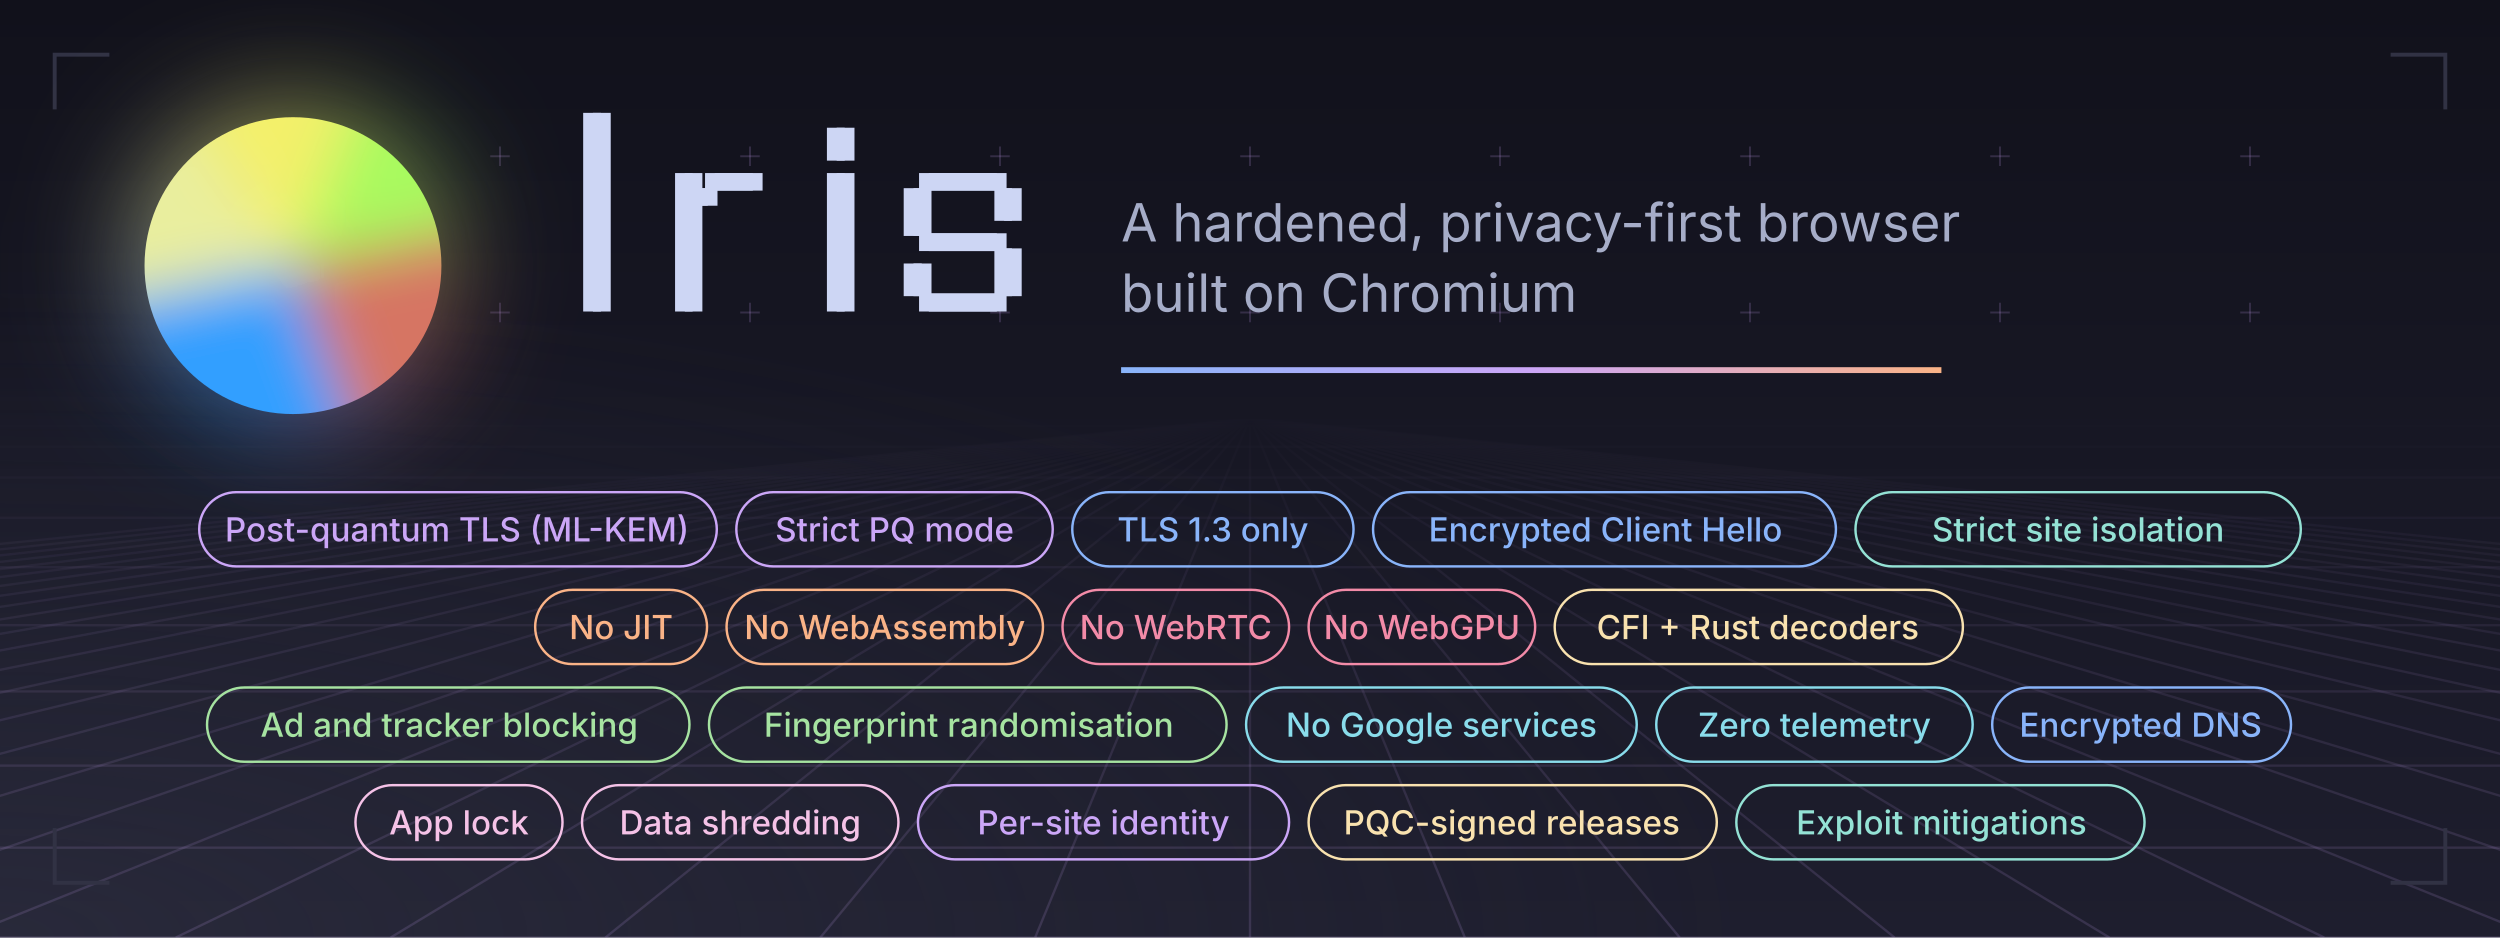
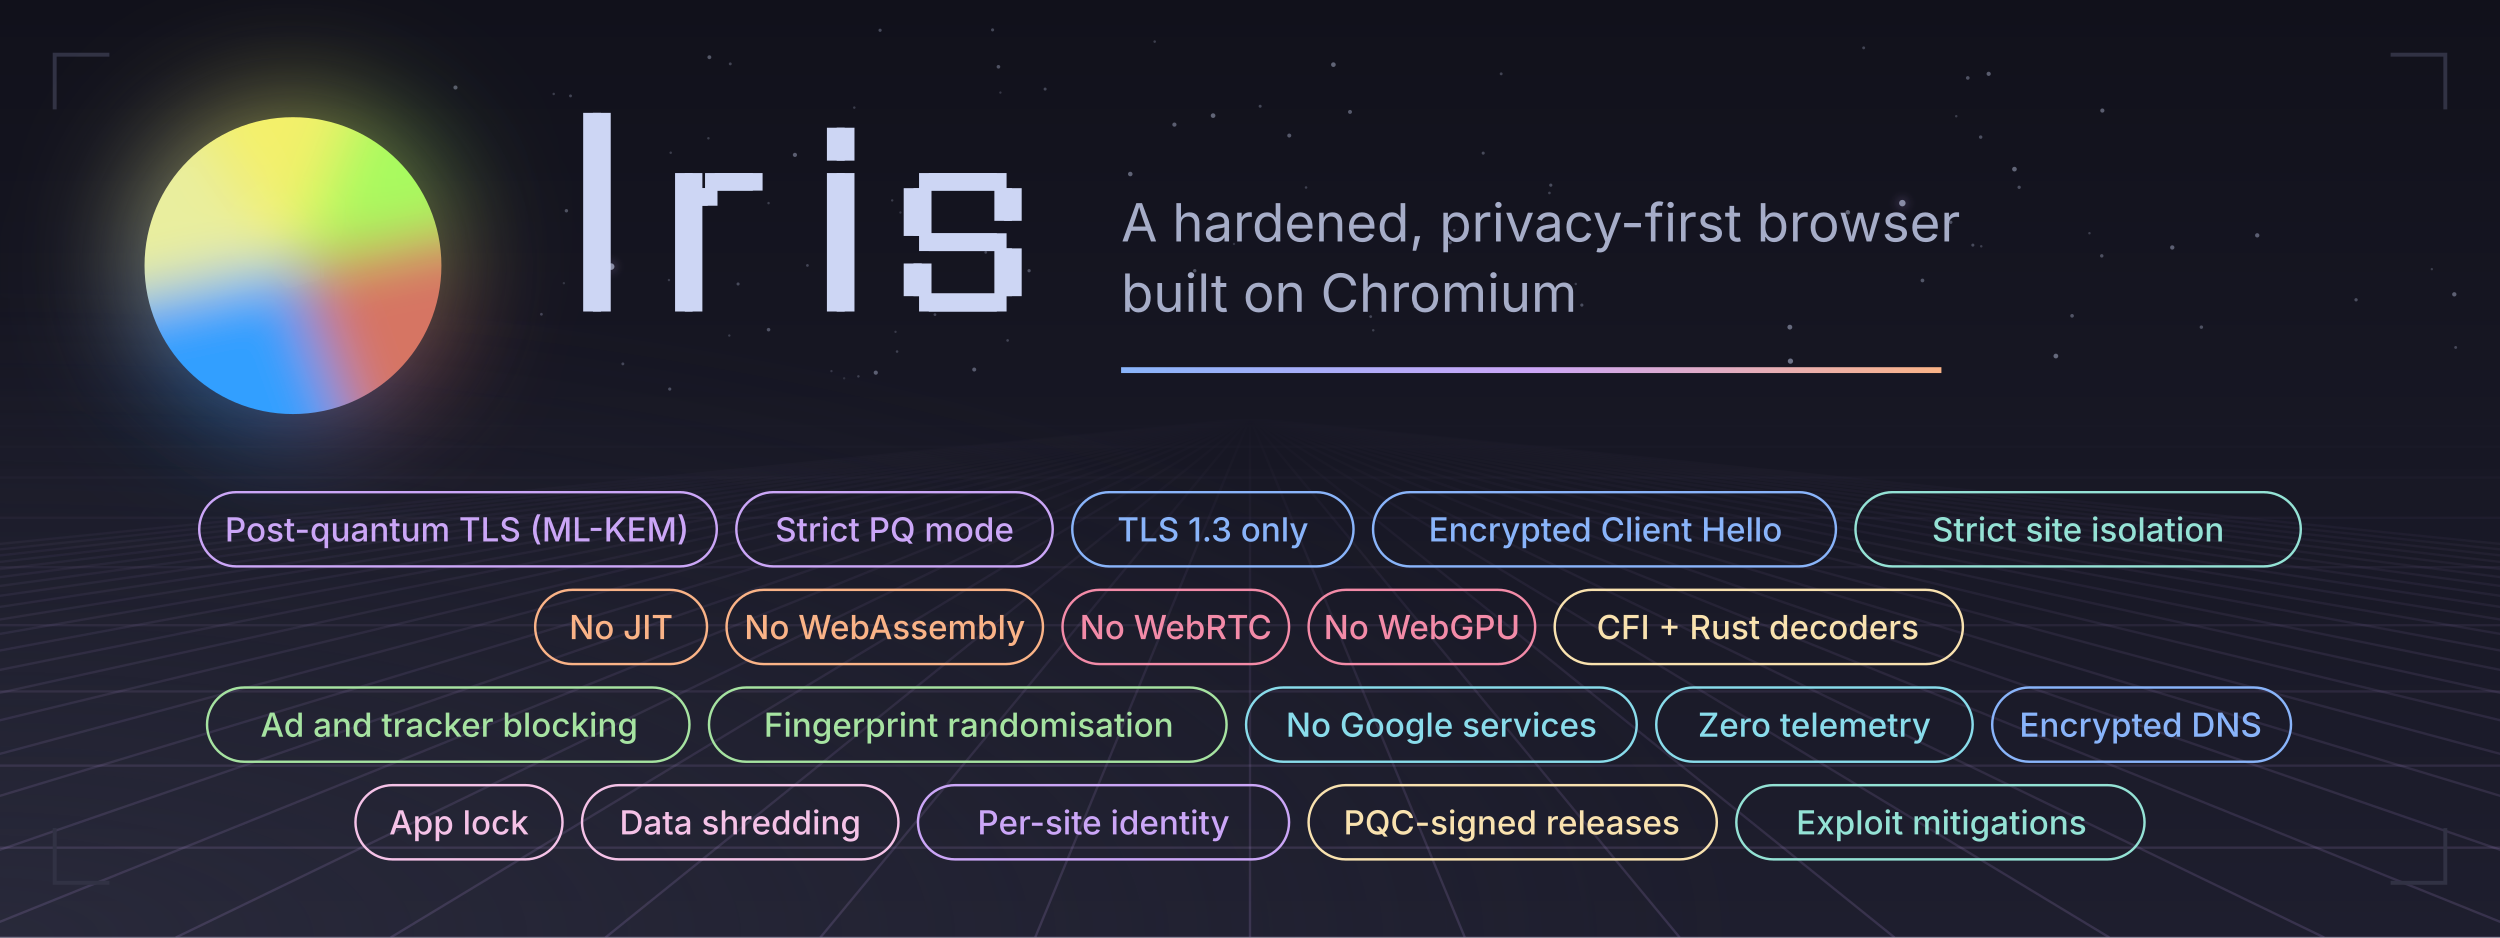
<svg xmlns="http://www.w3.org/2000/svg" viewBox="0 0 1280 480" width="1280" height="480" role="img" aria-label="Iris: a hardened, privacy-first browser built on Chromium">
  <defs>
    <linearGradient id="bg" x1="0" y1="0" x2="0" y2="1">
      <stop offset="0" stop-color="#11111b" />
      <stop offset="1" stop-color="#1e1e2e" />
    </linearGradient>
    <radialGradient id="corner" cx="0%" cy="100%" r="70%">
      <stop offset="0%" stop-color="#313244" stop-opacity="0.55" />
      <stop offset="100%" stop-color="#313244" stop-opacity="0" />
    </radialGradient>
    <linearGradient id="accent" x1="0" y1="0" x2="1" y2="0">
      <stop offset="0" stop-color="#89b4fa" />
      <stop offset="0.5" stop-color="#cba6f7" />
      <stop offset="1" stop-color="#fab387" />
    </linearGradient>
    <linearGradient id="retrofadegrad" x1="0" y1="0" x2="0" y2="1">
      <stop offset="0" stop-color="white" stop-opacity="0" />
      <stop offset="0.45" stop-color="white" stop-opacity="0.55" />
      <stop offset="1" stop-color="white" stop-opacity="1" />
    </linearGradient>
    <mask id="retrofade" maskUnits="userSpaceOnUse" x="0" y="214" width="1280" height="266">
      <rect x="0" y="214" width="1280" height="266" fill="url(#retrofadegrad)" />
    </mask>
+     <clipPath id="skyclip">
+       <rect x="0" y="0" width="1280" height="210" />
+     </clipPath>
    <clipPath id="orb">
      <circle cx="150" cy="136" r="76" />
    </clipPath>
+     <filter id="starglow" x="-200%" y="-200%" width="500%" height="500%">
+       <feGaussianBlur stdDeviation="2" />
+     </filter>
    <filter id="halo" x="-100%" y="-100%" width="300%" height="300%">
      <feGaussianBlur stdDeviation="30" />
    </filter>
    <filter id="soft" x="-50%" y="-50%" width="200%" height="200%">
      <feGaussianBlur stdDeviation="15" />
    </filter>
  </defs>
  <rect width="1280" height="480" fill="url(#bg)" />
  <rect width="1280" height="480" fill="url(#corner)" />
-   <g stroke="rgba(203,166,247,0.18)" stroke-width="1">
-     <line x1="123" y1="80" x2="133" y2="80" />
-     <line x1="128" y1="75" x2="128" y2="85" />
-   </g>
-   <g stroke="rgba(203,166,247,0.18)" stroke-width="1">
-     <line x1="123" y1="160" x2="133" y2="160" />
-     <line x1="128" y1="155" x2="128" y2="165" />
-   </g>
-   <g stroke="rgba(203,166,247,0.18)" stroke-width="1">
-     <line x1="251" y1="80" x2="261" y2="80" />
-     <line x1="256" y1="75" x2="256" y2="85" />
-   </g>
-   <g stroke="rgba(203,166,247,0.18)" stroke-width="1">
-     <line x1="251" y1="160" x2="261" y2="160" />
-     <line x1="256" y1="155" x2="256" y2="165" />
-   </g>
-   <g stroke="rgba(203,166,247,0.18)" stroke-width="1">
-     <line x1="379" y1="80" x2="389" y2="80" />
-     <line x1="384" y1="75" x2="384" y2="85" />
-   </g>
-   <g stroke="rgba(203,166,247,0.18)" stroke-width="1">
-     <line x1="379" y1="160" x2="389" y2="160" />
-     <line x1="384" y1="155" x2="384" y2="165" />
-   </g>
-   <g stroke="rgba(203,166,247,0.18)" stroke-width="1">
-     <line x1="507" y1="80" x2="517" y2="80" />
-     <line x1="512" y1="75" x2="512" y2="85" />
-   </g>
-   <g stroke="rgba(203,166,247,0.18)" stroke-width="1">
-     <line x1="507" y1="160" x2="517" y2="160" />
-     <line x1="512" y1="155" x2="512" y2="165" />
-   </g>
-   <g stroke="rgba(203,166,247,0.18)" stroke-width="1">
-     <line x1="635" y1="80" x2="645" y2="80" />
-     <line x1="640" y1="75" x2="640" y2="85" />
-   </g>
-   <g stroke="rgba(203,166,247,0.18)" stroke-width="1">
-     <line x1="635" y1="160" x2="645" y2="160" />
-     <line x1="640" y1="155" x2="640" y2="165" />
-   </g>
-   <g stroke="rgba(203,166,247,0.18)" stroke-width="1">
-     <line x1="763" y1="80" x2="773" y2="80" />
-     <line x1="768" y1="75" x2="768" y2="85" />
-   </g>
-   <g stroke="rgba(203,166,247,0.18)" stroke-width="1">
-     <line x1="763" y1="160" x2="773" y2="160" />
-     <line x1="768" y1="155" x2="768" y2="165" />
-   </g>
-   <g stroke="rgba(203,166,247,0.18)" stroke-width="1">
-     <line x1="891" y1="80" x2="901" y2="80" />
-     <line x1="896" y1="75" x2="896" y2="85" />
-   </g>
-   <g stroke="rgba(203,166,247,0.18)" stroke-width="1">
-     <line x1="891" y1="160" x2="901" y2="160" />
-     <line x1="896" y1="155" x2="896" y2="165" />
-   </g>
-   <g stroke="rgba(203,166,247,0.18)" stroke-width="1">
-     <line x1="1019" y1="80" x2="1029" y2="80" />
-     <line x1="1024" y1="75" x2="1024" y2="85" />
-   </g>
-   <g stroke="rgba(203,166,247,0.18)" stroke-width="1">
-     <line x1="1019" y1="160" x2="1029" y2="160" />
-     <line x1="1024" y1="155" x2="1024" y2="165" />
-   </g>
-   <g stroke="rgba(203,166,247,0.18)" stroke-width="1">
-     <line x1="1147" y1="80" x2="1157" y2="80" />
-     <line x1="1152" y1="75" x2="1152" y2="85" />
-   </g>
-   <g stroke="rgba(203,166,247,0.18)" stroke-width="1">
-     <line x1="1147" y1="160" x2="1157" y2="160" />
-     <line x1="1152" y1="155" x2="1152" y2="165" />
+   <g clip-path="url(#skyclip)">
+     <circle cx="682.7" cy="33.1" r="1.20" fill="#cdd6f4" fill-opacity="0.42" />
+     <circle cx="691.2" cy="57.3" r="1.03" fill="#cdd6f4" fill-opacity="0.36" />
+     <circle cx="660.1" cy="69.4" r="1.03" fill="#cdd6f4" fill-opacity="0.36" />
+     <circle cx="645.2" cy="54.4" r="0.78" fill="#cdd6f4" fill-opacity="0.27" />
+     <circle cx="621.1" cy="59.2" r="1.20" fill="#cdd6f4" fill-opacity="0.42" />
+     <circle cx="601.3" cy="63.8" r="1.08" fill="#cdd6f4" fill-opacity="0.38" />
+     <circle cx="578.7" cy="89.1" r="1.17" fill="#cdd6f4" fill-opacity="0.41" />
+     <circle cx="768.6" cy="37.8" r="0.75" fill="#cdd6f4" fill-opacity="0.26" />
+     <circle cx="759.4" cy="78.4" r="0.80" fill="#cdd6f4" fill-opacity="0.28" />
+     <circle cx="794.0" cy="94.8" r="0.83" fill="#cdd6f4" fill-opacity="0.29" />
+     <circle cx="793.3" cy="98.8" r="0.69" fill="#cdd6f4" fill-opacity="0.24" />
+     <circle cx="744.6" cy="117.9" r="0.72" fill="#cdd6f4" fill-opacity="0.25" />
+     <circle cx="742.5" cy="124.2" r="0.86" fill="#cdd6f4" fill-opacity="0.30" />
+     <circle cx="701.8" cy="162.1" r="0.72" fill="#cdd6f4" fill-opacity="0.25" />
+     <circle cx="703.1" cy="169.1" r="0.64" fill="#cdd6f4" fill-opacity="0.22" />
+     <circle cx="699.6" cy="110.8" r="0.86" fill="#cdd6f4" fill-opacity="0.30" />
+     <circle cx="668.7" cy="96.0" r="0.66" fill="#cdd6f4" fill-opacity="0.23" />
+     <circle cx="611.7" cy="138.6" r="0.89" fill="#cdd6f4" fill-opacity="0.31" />
+     <circle cx="631.8" cy="124.9" r="0.60" fill="#cdd6f4" fill-opacity="0.17" />
+     <circle cx="724.4" cy="157.1" r="0.64" fill="#cdd6f4" fill-opacity="0.22" />
+     <circle cx="809.9" cy="156.2" r="0.83" fill="#cdd6f4" fill-opacity="0.29" />
+     <circle cx="806.8" cy="145.4" r="0.64" fill="#cdd6f4" fill-opacity="0.22" />
+     <circle cx="498.8" cy="189.2" r="1.03" fill="#cdd6f4" fill-opacity="0.36" />
+     <circle cx="526.9" cy="138.6" r="0.86" fill="#cdd6f4" fill-opacity="0.30" />
+     <circle cx="504.7" cy="129.2" r="0.72" fill="#cdd6f4" fill-opacity="0.25" />
+     <circle cx="478.7" cy="161.1" r="0.72" fill="#cdd6f4" fill-opacity="0.25" />
+     <circle cx="515.9" cy="174.3" r="0.69" fill="#cdd6f4" fill-opacity="0.24" />
+     <circle cx="448.4" cy="190.8" r="1.08" fill="#cdd6f4" fill-opacity="0.38" />
+     <circle cx="459.3" cy="180.0" r="0.66" fill="#cdd6f4" fill-opacity="0.23" />
+     <circle cx="439.5" cy="192.7" r="0.64" fill="#cdd6f4" fill-opacity="0.22" />
+     <circle cx="432.2" cy="193.7" r="0.60" fill="#cdd6f4" fill-opacity="0.14" />
+     <circle cx="458.5" cy="169.9" r="0.60" fill="#cdd6f4" fill-opacity="0.19" />
+     <circle cx="425.7" cy="190.0" r="0.60" fill="#cdd6f4" fill-opacity="0.18" />
+     <circle cx="393.5" cy="168.8" r="0.92" fill="#cdd6f4" fill-opacity="0.32" />
+     <circle cx="413.4" cy="135.9" r="0.72" fill="#cdd6f4" fill-opacity="0.25" />
+     <circle cx="377.9" cy="145.4" r="0.80" fill="#cdd6f4" fill-opacity="0.28" />
+     <circle cx="373.4" cy="171.8" r="0.61" fill="#cdd6f4" fill-opacity="0.21" />
+     <circle cx="342.9" cy="199.2" r="0.83" fill="#cdd6f4" fill-opacity="0.29" />
+     <circle cx="318.9" cy="186.3" r="0.75" fill="#cdd6f4" fill-opacity="0.26" />
+     <circle cx="342.5" cy="143.4" r="0.61" fill="#cdd6f4" fill-opacity="0.21" />
+     <circle cx="393.5" cy="104.0" r="0.64" fill="#cdd6f4" fill-opacity="0.22" />
+     <circle cx="456.8" cy="102.6" r="0.61" fill="#cdd6f4" fill-opacity="0.21" />
+     <circle cx="461.0" cy="108.8" r="0.60" fill="#cdd6f4" fill-opacity="0.17" />
+     <circle cx="312.9" cy="136.5" r="3.7" fill="#cba6f7" fill-opacity="0.12" filter="url(#starglow)" />
+     <circle cx="312.9" cy="136.5" r="1.70" fill="#cdd6f4" fill-opacity="0.60" />
+     <circle cx="277.2" cy="160.9" r="0.72" fill="#cdd6f4" fill-opacity="0.25" />
+     <circle cx="300.7" cy="141.8" r="0.60" fill="#cdd6f4" fill-opacity="0.16" />
+     <circle cx="288.7" cy="145.0" r="0.60" fill="#cdd6f4" fill-opacity="0.17" />
+     <circle cx="290.0" cy="107.9" r="0.89" fill="#cdd6f4" fill-opacity="0.31" />
+     <circle cx="343.4" cy="78.2" r="0.64" fill="#cdd6f4" fill-opacity="0.22" />
+     <circle cx="362.7" cy="70.8" r="0.64" fill="#cdd6f4" fill-opacity="0.22" />
+     <circle cx="407.0" cy="79.3" r="1.08" fill="#cdd6f4" fill-opacity="0.38" />
+     <circle cx="429.2" cy="75.7" r="0.92" fill="#cdd6f4" fill-opacity="0.32" />
+     <circle cx="437.4" cy="55.1" r="0.64" fill="#cdd6f4" fill-opacity="0.22" />
+     <circle cx="450.6" cy="15.5" r="0.83" fill="#cdd6f4" fill-opacity="0.29" />
+     <circle cx="508.2" cy="15.3" r="0.80" fill="#cdd6f4" fill-opacity="0.28" />
+     <circle cx="511.2" cy="34.2" r="0.94" fill="#cdd6f4" fill-opacity="0.33" />
+     <circle cx="512.2" cy="47.4" r="0.60" fill="#cdd6f4" fill-opacity="0.20" />
+     <circle cx="535.1" cy="45.6" r="0.78" fill="#cdd6f4" fill-opacity="0.27" />
+     <circle cx="591.2" cy="21.3" r="0.66" fill="#cdd6f4" fill-opacity="0.23" />
+     <circle cx="363.2" cy="29.3" r="1.00" fill="#cdd6f4" fill-opacity="0.35" />
+     <circle cx="292.1" cy="49.1" r="0.75" fill="#cdd6f4" fill-opacity="0.26" />
+     <circle cx="283.5" cy="48.1" r="0.64" fill="#cdd6f4" fill-opacity="0.22" />
+     <circle cx="373.9" cy="32.7" r="0.75" fill="#cdd6f4" fill-opacity="0.26" />
+     <circle cx="1256.6" cy="150.7" r="1.11" fill="#cdd6f4" fill-opacity="0.39" />
+     <circle cx="1155.7" cy="120.5" r="1.11" fill="#cdd6f4" fill-opacity="0.39" />
+     <circle cx="1245.1" cy="137.8" r="0.61" fill="#cdd6f4" fill-opacity="0.21" />
+     <circle cx="1206.3" cy="153.5" r="0.86" fill="#cdd6f4" fill-opacity="0.30" />
+     <circle cx="1257.3" cy="177.9" r="0.75" fill="#cdd6f4" fill-opacity="0.26" />
+     <circle cx="233.2" cy="44.8" r="1.06" fill="#cdd6f4" fill-opacity="0.37" />
+     <circle cx="1076.4" cy="56.6" r="1.08" fill="#cdd6f4" fill-opacity="0.38" />
+     <circle cx="1018.2" cy="37.8" r="1.08" fill="#cdd6f4" fill-opacity="0.38" />
+     <circle cx="1007.5" cy="39.9" r="0.94" fill="#cdd6f4" fill-opacity="0.33" />
+     <circle cx="954.2" cy="24.5" r="0.75" fill="#cdd6f4" fill-opacity="0.26" />
+     <circle cx="1031.4" cy="86.6" r="1.20" fill="#cdd6f4" fill-opacity="0.42" />
+     <circle cx="1112.2" cy="126.7" r="1.11" fill="#cdd6f4" fill-opacity="0.39" />
+     <circle cx="1127.1" cy="167.5" r="0.89" fill="#cdd6f4" fill-opacity="0.31" />
+     <circle cx="1076.1" cy="131.0" r="0.89" fill="#cdd6f4" fill-opacity="0.31" />
+     <circle cx="1014.1" cy="70.2" r="0.89" fill="#cdd6f4" fill-opacity="0.31" />
+     <circle cx="1033.8" cy="95.9" r="0.86" fill="#cdd6f4" fill-opacity="0.30" />
+     <circle cx="1001.6" cy="59.5" r="0.64" fill="#cdd6f4" fill-opacity="0.22" />
+     <circle cx="1069.8" cy="119.4" r="0.64" fill="#cdd6f4" fill-opacity="0.22" />
+     <circle cx="974.0" cy="104.0" r="3.7" fill="#cba6f7" fill-opacity="0.12" filter="url(#starglow)" />
+     <circle cx="974.0" cy="104.0" r="1.67" fill="#cdd6f4" fill-opacity="0.59" />
+     <circle cx="946.1" cy="108.7" r="1.17" fill="#cdd6f4" fill-opacity="0.41" />
+     <circle cx="984.3" cy="143.6" r="0.97" fill="#cdd6f4" fill-opacity="0.34" />
+     <circle cx="1060.9" cy="161.7" r="0.94" fill="#cdd6f4" fill-opacity="0.33" />
+     <circle cx="998.8" cy="113.8" r="0.86" fill="#cdd6f4" fill-opacity="0.30" />
+     <circle cx="1010.1" cy="125.5" r="0.80" fill="#cdd6f4" fill-opacity="0.28" />
+     <circle cx="1014.4" cy="126.1" r="0.64" fill="#cdd6f4" fill-opacity="0.22" />
+     <circle cx="1052.6" cy="182.3" r="1.22" fill="#cdd6f4" fill-opacity="0.43" />
+     <circle cx="916.4" cy="167.5" r="1.25" fill="#cdd6f4" fill-opacity="0.44" />
+     <circle cx="916.7" cy="184.9" r="1.36" fill="#cdd6f4" fill-opacity="0.48" />
  </g>
  <g mask="url(#retrofade)" stroke="#cba6f7" stroke-opacity="0.16" stroke-width="1.2">
    <line x1="640" y1="214" x2="-2000" y2="480" />
    <line x1="640" y1="214" x2="-1890" y2="480" />
    <line x1="640" y1="214" x2="-1780" y2="480" />
    <line x1="640" y1="214" x2="-1670" y2="480" />
    <line x1="640" y1="214" x2="-1560" y2="480" />
    <line x1="640" y1="214" x2="-1450" y2="480" />
    <line x1="640" y1="214" x2="-1340" y2="480" />
    <line x1="640" y1="214" x2="-1230" y2="480" />
    <line x1="640" y1="214" x2="-1120" y2="480" />
    <line x1="640" y1="214" x2="-1010" y2="480" />
    <line x1="640" y1="214" x2="-900" y2="480" />
    <line x1="640" y1="214" x2="-790" y2="480" />
    <line x1="640" y1="214" x2="-680" y2="480" />
    <line x1="640" y1="214" x2="-570" y2="480" />
    <line x1="640" y1="214" x2="-460" y2="480" />
    <line x1="640" y1="214" x2="-350" y2="480" />
    <line x1="640" y1="214" x2="-240" y2="480" />
    <line x1="640" y1="214" x2="-130" y2="480" />
    <line x1="640" y1="214" x2="-20" y2="480" />
    <line x1="640" y1="214" x2="90" y2="480" />
    <line x1="640" y1="214" x2="200" y2="480" />
    <line x1="640" y1="214" x2="310" y2="480" />
    <line x1="640" y1="214" x2="420" y2="480" />
    <line x1="640" y1="214" x2="530" y2="480" />
    <line x1="640" y1="214" x2="640" y2="480" />
    <line x1="640" y1="214" x2="750" y2="480" />
    <line x1="640" y1="214" x2="860" y2="480" />
    <line x1="640" y1="214" x2="970" y2="480" />
    <line x1="640" y1="214" x2="1080" y2="480" />
    <line x1="640" y1="214" x2="1190" y2="480" />
    <line x1="640" y1="214" x2="1300" y2="480" />
    <line x1="640" y1="214" x2="1410" y2="480" />
    <line x1="640" y1="214" x2="1520" y2="480" />
    <line x1="640" y1="214" x2="1630" y2="480" />
    <line x1="640" y1="214" x2="1740" y2="480" />
    <line x1="640" y1="214" x2="1850" y2="480" />
    <line x1="640" y1="214" x2="1960" y2="480" />
    <line x1="640" y1="214" x2="2070" y2="480" />
    <line x1="640" y1="214" x2="2180" y2="480" />
    <line x1="640" y1="214" x2="2290" y2="480" />
    <line x1="640" y1="214" x2="2400" y2="480" />
    <line x1="640" y1="214" x2="2510" y2="480" />
    <line x1="640" y1="214" x2="2620" y2="480" />
    <line x1="640" y1="214" x2="2730" y2="480" />
    <line x1="640" y1="214" x2="2840" y2="480" />
    <line x1="640" y1="214" x2="2950" y2="480" />
    <line x1="640" y1="214" x2="3060" y2="480" />
    <line x1="640" y1="214" x2="3170" y2="480" />
    <line x1="640" y1="214" x2="3280" y2="480" />
    <line x1="0" y1="218.2" x2="1280" y2="218.2" />
    <line x1="0" y1="228.7" x2="1280" y2="228.7" />
    <line x1="0" y1="244.5" x2="1280" y2="244.5" />
    <line x1="0" y1="265.1" x2="1280" y2="265.1" />
    <line x1="0" y1="290.4" x2="1280" y2="290.4" />
    <line x1="0" y1="320.1" x2="1280" y2="320.1" />
    <line x1="0" y1="354.0" x2="1280" y2="354.0" />
    <line x1="0" y1="392.0" x2="1280" y2="392.0" />
    <line x1="0" y1="434.0" x2="1280" y2="434.0" />
    <line x1="0" y1="480.0" x2="1280" y2="480.0" />
  </g>
  <g stroke="#313244" stroke-width="2" fill="none">
    <path d="M 28 56 L 28 28 L 56 28" />
    <path d="M 1224 28 L 1252 28 L 1252 56" />
    <path d="M 28 424 L 28 452 L 56 452" />
    <path d="M 1224 452 L 1252 452 L 1252 424" />
  </g>
  <g filter="url(#halo)" opacity="0.6">
    <path fill="#F3F06A" d="M150 136 L104.2 70.6 A79.8 79.8 0 0 1 179.9 62.0 Z" />
    <path fill="#A8FA5E" d="M150 136 L179.9 62.0 A79.8 79.8 0 0 1 228.1 119.4 Z" />
    <path fill="#D67563" d="M150 136 L228.1 119.4 A79.8 79.8 0 0 1 177.3 211.0 Z" />
    <path fill="#339FFF" d="M150 136 L177.3 211.0 A79.8 79.8 0 0 1 71.9 152.6 Z" />
    <path fill="#E9EE9E" d="M150 136 L71.9 152.6 A79.8 79.8 0 0 1 104.2 70.6 Z" />
  </g>
  <g clip-path="url(#orb)">
    <g filter="url(#soft)">
      <path fill="#F3F06A" d="M150 136 L84.6 42.6 A114.0 114.0 0 0 1 192.7 30.3 Z" />
      <path fill="#A8FA5E" d="M150 136 L192.7 30.3 A114.0 114.0 0 0 1 261.5 112.3 Z" />
      <path fill="#D67563" d="M150 136 L261.5 112.3 A114.0 114.0 0 0 1 189.0 243.1 Z" />
      <path fill="#339FFF" d="M150 136 L189.0 243.1 A114.0 114.0 0 0 1 38.5 159.7 Z" />
      <path fill="#E9EE9E" d="M150 136 L38.5 159.7 A114.0 114.0 0 0 1 84.6 42.6 Z" />
    </g>
  </g>
  <g fill="#cdd6f4" transform="translate(272 156) scale(2.6)">
    <path transform="translate(0.00 0) scale(0.048 -0.048)" d="M213 787H286V-28H213Z" />
    <path transform="translate(24.00 0) scale(0.048 -0.048)" d="M90 540H162V478H213V540H409V468H224V406H162V-28H90Z" />
    <path transform="translate(48.00 0) scale(0.048 -0.048)" d="M213 726H286V591H213ZM213 540H286V-28H213Z" />
    <path transform="translate(72.00 0) scale(0.048 -0.048)" d="M28 169H102V46H400V220H91V282H28V478H91V540H410V478H472V344H400V468H102V293H410V231H472V35H410V-28H91V35H28Z" />
  </g>
  <g fill="#cdd6f4" transform="translate(277 156) scale(2.6)">
    <path transform="translate(0.00 0) scale(0.048 -0.048)" d="M213 787H286V-28H213Z" />
    <path transform="translate(24.00 0) scale(0.048 -0.048)" d="M90 540H162V478H213V540H409V468H224V406H162V-28H90Z" />
    <path transform="translate(48.00 0) scale(0.048 -0.048)" d="M213 726H286V591H213ZM213 540H286V-28H213Z" />
    <path transform="translate(72.00 0) scale(0.048 -0.048)" d="M28 169H102V46H400V220H91V282H28V478H91V540H410V478H472V344H400V468H102V293H410V231H472V35H410V-28H91V35H28Z" />
  </g>
  <text x="574" y="104" fill="#a6adc8" font-family="Inter, system-ui, sans-serif" font-size="27" dominant-baseline="hanging">A hardened, privacy-first browser</text>
  <text x="574" y="140" fill="#a6adc8" font-family="Inter, system-ui, sans-serif" font-size="27" dominant-baseline="hanging">built on Chromium</text>
  <rect x="574" y="188" width="420" height="3" fill="url(#accent)" />
  <g>
    <rect x="102" y="252" width="265" height="38" rx="19" fill="none" stroke="#cba6f7" stroke-width="1.25" />
    <text x="234" y="271" fill="#cba6f7" font-family="Inter, system-ui, sans-serif" font-size="17" font-weight="500" text-anchor="middle" dominant-baseline="middle">Post-quantum TLS (ML-KEM)</text>
  </g>
  <g>
    <rect x="377" y="252" width="162" height="38" rx="19" fill="none" stroke="#cba6f7" stroke-width="1.25" />
    <text x="458" y="271" fill="#cba6f7" font-family="Inter, system-ui, sans-serif" font-size="17" font-weight="500" text-anchor="middle" dominant-baseline="middle">Strict PQ mode</text>
  </g>
  <g>
    <rect x="549" y="252" width="144" height="38" rx="19" fill="none" stroke="#89b4fa" stroke-width="1.25" />
    <text x="621" y="271" fill="#89b4fa" font-family="Inter, system-ui, sans-serif" font-size="17" font-weight="500" text-anchor="middle" dominant-baseline="middle">TLS 1.3 only</text>
  </g>
  <g>
    <rect x="703" y="252" width="237" height="38" rx="19" fill="none" stroke="#89b4fa" stroke-width="1.25" />
    <text x="822" y="271" fill="#89b4fa" font-family="Inter, system-ui, sans-serif" font-size="17" font-weight="500" text-anchor="middle" dominant-baseline="middle">Encrypted Client Hello</text>
  </g>
  <g>
    <rect x="950" y="252" width="228" height="38" rx="19" fill="none" stroke="#94e2d5" stroke-width="1.25" />
    <text x="1064" y="271" fill="#94e2d5" font-family="Inter, system-ui, sans-serif" font-size="17" font-weight="500" text-anchor="middle" dominant-baseline="middle">Strict site isolation</text>
  </g>
  <g>
    <rect x="274" y="302" width="88" height="38" rx="19" fill="none" stroke="#fab387" stroke-width="1.25" />
    <text x="318" y="321" fill="#fab387" font-family="Inter, system-ui, sans-serif" font-size="17" font-weight="500" text-anchor="middle" dominant-baseline="middle">No JIT</text>
  </g>
  <g>
    <rect x="372" y="302" width="162" height="38" rx="19" fill="none" stroke="#fab387" stroke-width="1.25" />
    <text x="453" y="321" fill="#fab387" font-family="Inter, system-ui, sans-serif" font-size="17" font-weight="500" text-anchor="middle" dominant-baseline="middle">No WebAssembly</text>
  </g>
  <g>
    <rect x="544" y="302" width="116" height="38" rx="19" fill="none" stroke="#f38ba8" stroke-width="1.25" />
    <text x="602" y="321" fill="#f38ba8" font-family="Inter, system-ui, sans-serif" font-size="17" font-weight="500" text-anchor="middle" dominant-baseline="middle">No WebRTC</text>
  </g>
  <g>
    <rect x="670" y="302" width="116" height="38" rx="19" fill="none" stroke="#f38ba8" stroke-width="1.25" />
    <text x="728" y="321" fill="#f38ba8" font-family="Inter, system-ui, sans-serif" font-size="17" font-weight="500" text-anchor="middle" dominant-baseline="middle">No WebGPU</text>
  </g>
  <g>
    <rect x="796" y="302" width="209" height="38" rx="19" fill="none" stroke="#f9e2af" stroke-width="1.25" />
    <text x="900" y="321" fill="#f9e2af" font-family="Inter, system-ui, sans-serif" font-size="17" font-weight="500" text-anchor="middle" dominant-baseline="middle">CFI + Rust decoders</text>
  </g>
  <g>
    <rect x="106" y="352" width="247" height="38" rx="19" fill="none" stroke="#a6e3a1" stroke-width="1.25" />
    <text x="230" y="371" fill="#a6e3a1" font-family="Inter, system-ui, sans-serif" font-size="17" font-weight="500" text-anchor="middle" dominant-baseline="middle">Ad and tracker blocking</text>
  </g>
  <g>
    <rect x="363" y="352" width="265" height="38" rx="19" fill="none" stroke="#a6e3a1" stroke-width="1.25" />
    <text x="496" y="371" fill="#a6e3a1" font-family="Inter, system-ui, sans-serif" font-size="17" font-weight="500" text-anchor="middle" dominant-baseline="middle">Fingerprint randomisation</text>
  </g>
  <g>
    <rect x="638" y="352" width="200" height="38" rx="19" fill="none" stroke="#89dceb" stroke-width="1.25" />
    <text x="738" y="371" fill="#89dceb" font-family="Inter, system-ui, sans-serif" font-size="17" font-weight="500" text-anchor="middle" dominant-baseline="middle">No Google services</text>
  </g>
  <g>
    <rect x="848" y="352" width="162" height="38" rx="19" fill="none" stroke="#89dceb" stroke-width="1.25" />
    <text x="929" y="371" fill="#89dceb" font-family="Inter, system-ui, sans-serif" font-size="17" font-weight="500" text-anchor="middle" dominant-baseline="middle">Zero telemetry</text>
  </g>
  <g>
    <rect x="1020" y="352" width="153" height="38" rx="19" fill="none" stroke="#89b4fa" stroke-width="1.25" />
    <text x="1096" y="371" fill="#89b4fa" font-family="Inter, system-ui, sans-serif" font-size="17" font-weight="500" text-anchor="middle" dominant-baseline="middle">Encrypted DNS</text>
  </g>
  <g>
    <rect x="182" y="402" width="106" height="38" rx="19" fill="none" stroke="#f5c2e7" stroke-width="1.25" />
    <text x="235" y="421" fill="#f5c2e7" font-family="Inter, system-ui, sans-serif" font-size="17" font-weight="500" text-anchor="middle" dominant-baseline="middle">App lock</text>
  </g>
  <g>
    <rect x="298" y="402" width="162" height="38" rx="19" fill="none" stroke="#f5c2e7" stroke-width="1.25" />
    <text x="379" y="421" fill="#f5c2e7" font-family="Inter, system-ui, sans-serif" font-size="17" font-weight="500" text-anchor="middle" dominant-baseline="middle">Data shredding</text>
  </g>
  <g>
    <rect x="470" y="402" width="190" height="38" rx="19" fill="none" stroke="#cba6f7" stroke-width="1.25" />
    <text x="565" y="421" fill="#cba6f7" font-family="Inter, system-ui, sans-serif" font-size="17" font-weight="500" text-anchor="middle" dominant-baseline="middle">Per-site identity</text>
  </g>
  <g>
    <rect x="670" y="402" width="209" height="38" rx="19" fill="none" stroke="#f9e2af" stroke-width="1.25" />
    <text x="774" y="421" fill="#f9e2af" font-family="Inter, system-ui, sans-serif" font-size="17" font-weight="500" text-anchor="middle" dominant-baseline="middle">PQC-signed releases</text>
  </g>
  <g>
    <rect x="889" y="402" width="209" height="38" rx="19" fill="none" stroke="#94e2d5" stroke-width="1.25" />
    <text x="994" y="421" fill="#94e2d5" font-family="Inter, system-ui, sans-serif" font-size="17" font-weight="500" text-anchor="middle" dominant-baseline="middle">Exploit mitigations</text>
  </g>
</svg>
